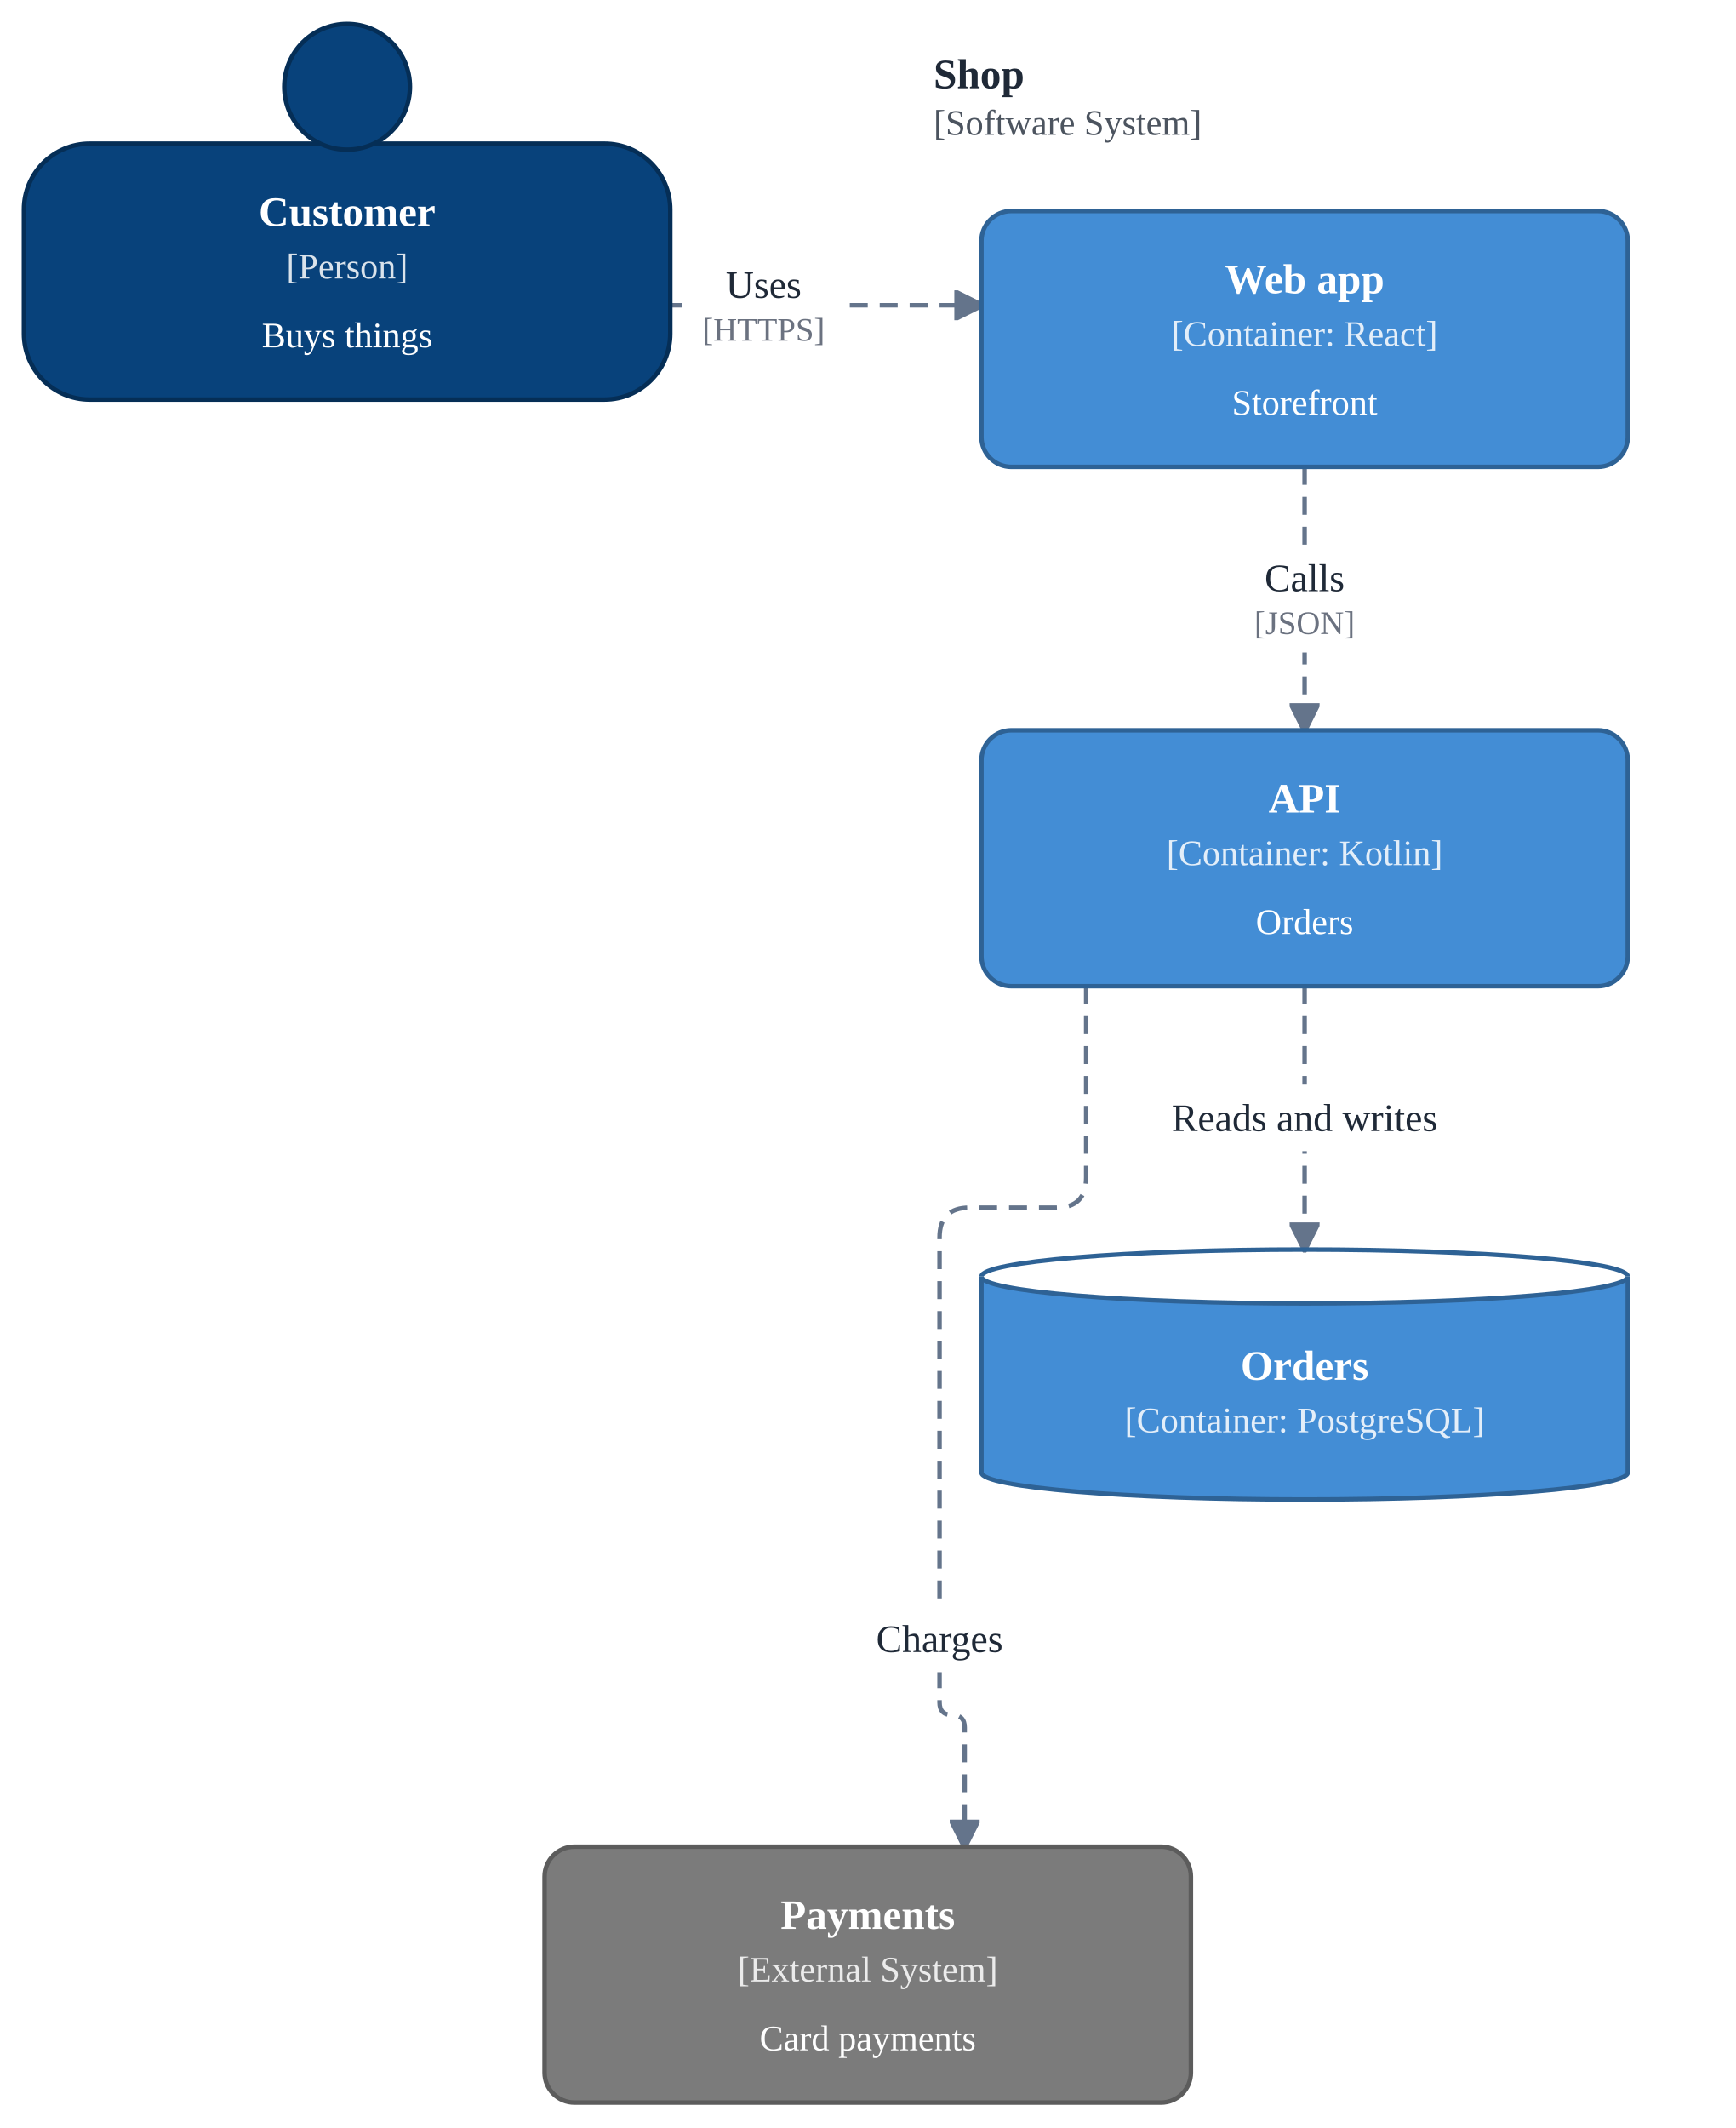
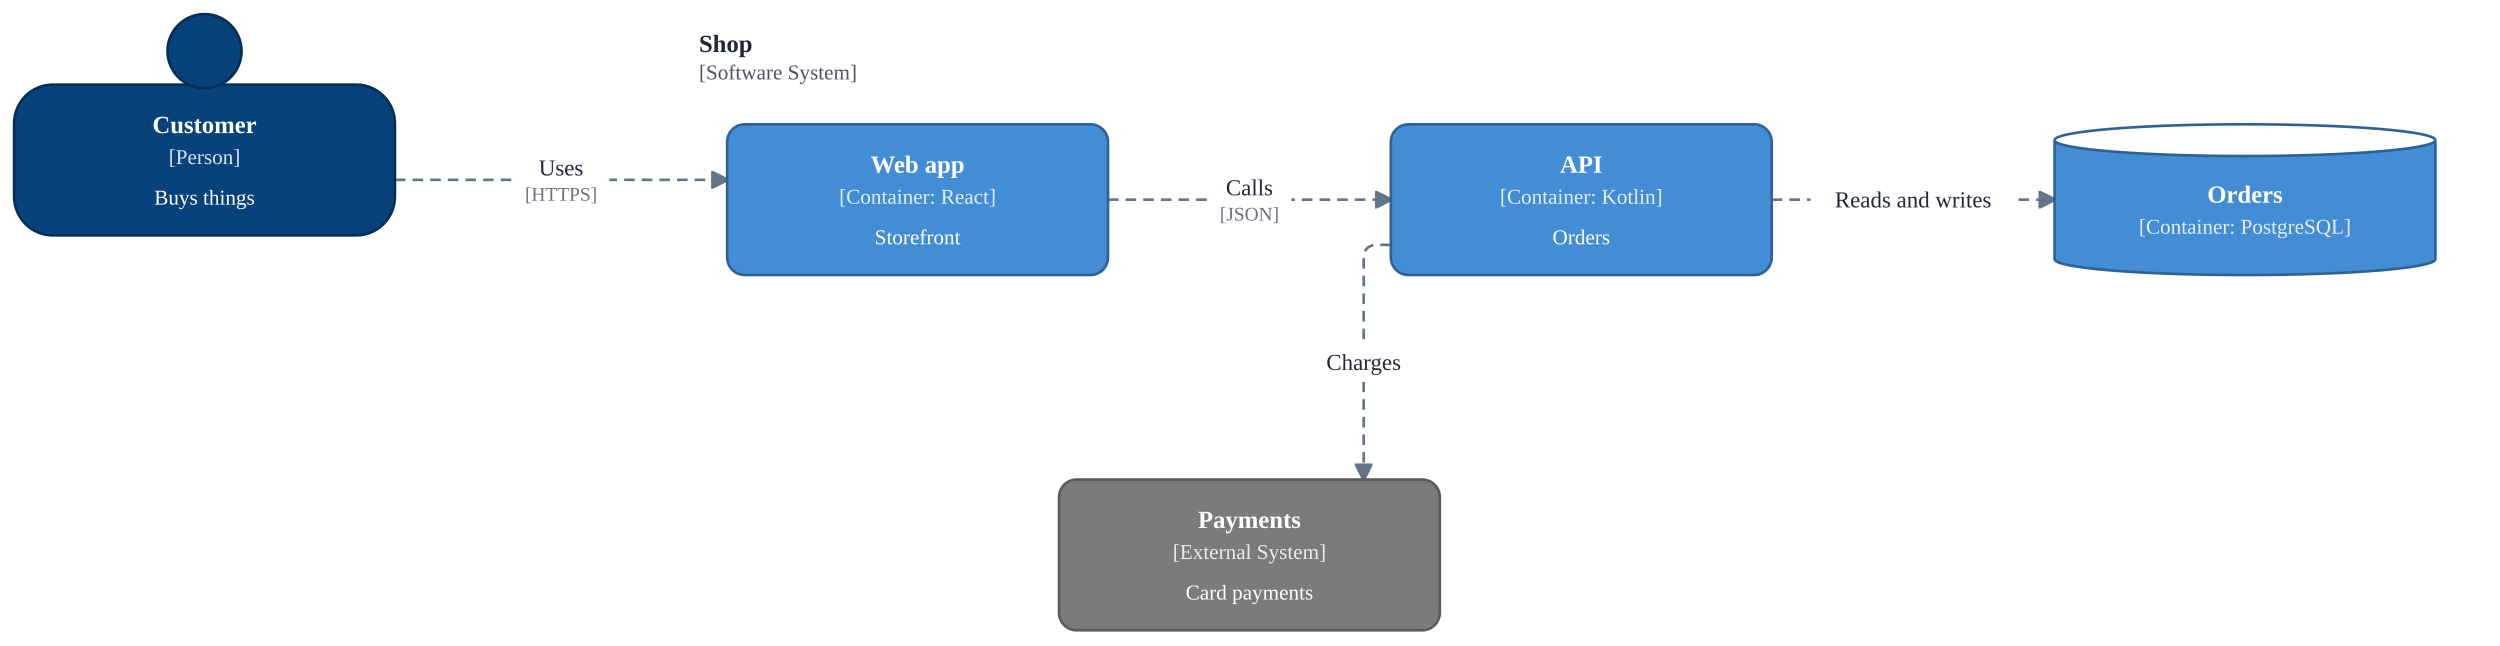
- <svg xmlns="http://www.w3.org/2000/svg" id="dg-i9plkl" class="dg dg-c4" width="580" height="711" viewBox="0 0 580 711" role="img" aria-labelledby="dg-i9plkl-title" style="max-width:100%;height:auto">
+ <svg xmlns="http://www.w3.org/2000/svg" id="dg-i9plkl" class="dg dg-c4" width="1418" height="366" viewBox="0 0 1418 366" role="img" aria-labelledby="dg-i9plkl-title" style="max-width:100%;height:auto">
  <style>#dg-i9plkl{font-family:var(--dg-font-family, ui-sans-serif, system-ui, -apple-system, "Segoe UI", Roboto, "Helvetica Neue", Arial, sans-serif);font-size:14px;color:var(--dg-text, #1f2937)}#dg-i9plkl text{fill:var(--dg-text, #1f2937)}#dg-i9plkl .dg-label{fill:var(--dg-node-text, #1e1b4b)}#dg-i9plkl .dg-node .dg-shape{fill:var(--dg-node-fill, #eef2ff);stroke:var(--dg-node-stroke, #6366f1);stroke-width:1.5px}#dg-i9plkl .dg-cluster-box{fill:var(--dg-cluster-fill, #f8fafc);stroke:var(--dg-cluster-stroke, #cbd5e1);stroke-width:1px}#dg-i9plkl .dg-cluster-label{fill:var(--dg-cluster-text, #334155);font-weight:600}#dg-i9plkl .dg-edge{fill:none;stroke:var(--dg-line, #64748b);stroke-width:1.5px}#dg-i9plkl .dg-edge-thick{stroke-width:3.5px}#dg-i9plkl .dg-edge-dotted{stroke-dasharray:3 3}#dg-i9plkl .dg-marker{fill:var(--dg-line, #64748b);stroke:var(--dg-line, #64748b)}#dg-i9plkl .dg-edge-label-box{fill:var(--dg-edge-label-fill, #ffffff);opacity:0.9}#dg-i9plkl .dg-edge-label{fill:var(--dg-text, #1f2937)}#dg-i9plkl .dg-muted{fill:var(--dg-text-muted, #6b7280)}#dg-i9plkl a{cursor:pointer}#dg-i9plkl .dg-c4-element .dg-shape,#dg-i9plkl .dg-c4-head,#dg-i9plkl .dg-c4-lid{stroke-width:1.5px}#dg-i9plkl .dg-c4-person .dg-shape,#dg-i9plkl .dg-c4-person .dg-c4-head,#dg-i9plkl .dg-c4-person .dg-c4-lid{fill:var(--dg-c4-person-fill, #08427b);stroke:var(--dg-c4-person-stroke, #052e56)}#dg-i9plkl .dg-c4-person text{fill:var(--dg-c4-person-text, #ffffff)}#dg-i9plkl .dg-c4-system .dg-shape,#dg-i9plkl .dg-c4-system .dg-c4-head,#dg-i9plkl .dg-c4-system .dg-c4-lid{fill:var(--dg-c4-system-fill, #1168bd);stroke:var(--dg-c4-system-stroke, #0b4884)}#dg-i9plkl .dg-c4-system text{fill:var(--dg-c4-system-text, #ffffff)}#dg-i9plkl .dg-c4-container .dg-shape,#dg-i9plkl .dg-c4-container .dg-c4-head,#dg-i9plkl .dg-c4-container .dg-c4-lid{fill:var(--dg-c4-container-fill, #438dd5);stroke:var(--dg-c4-container-stroke, #2e6295)}#dg-i9plkl .dg-c4-container text{fill:var(--dg-c4-container-text, #ffffff)}#dg-i9plkl .dg-c4-component .dg-shape,#dg-i9plkl .dg-c4-component .dg-c4-head,#dg-i9plkl .dg-c4-component .dg-c4-lid{fill:var(--dg-c4-component-fill, #85bbf0);stroke:var(--dg-c4-component-stroke, #5d82a8)}#dg-i9plkl .dg-c4-component text{fill:var(--dg-c4-component-text, #0b2540)}#dg-i9plkl .dg-c4-element.dg-c4-external .dg-shape,#dg-i9plkl .dg-c4-element.dg-c4-external .dg-c4-head,#dg-i9plkl .dg-c4-element.dg-c4-external .dg-c4-lid{fill:var(--dg-c4-external-fill, #7b7b7b);stroke:var(--dg-c4-external-stroke, #5c5c5c)}#dg-i9plkl .dg-c4-element.dg-c4-external text{fill:var(--dg-c4-external-text, #ffffff)}#dg-i9plkl .dg-c4-lid{fill:none !important}#dg-i9plkl .dg-c4-name{font-weight:bold;font-size:14px}#dg-i9plkl .dg-c4-type{font-size:12px;opacity:0.85}#dg-i9plkl .dg-c4-descr{font-size:12px}#dg-i9plkl .dg-c4-boundary-box{fill:none;stroke:var(--dg-c4-boundary-stroke, var(--dg-text-muted, #6b7280));stroke-width:1.5px;stroke-dasharray:8 5}#dg-i9plkl .dg-c4-node-box{fill:var(--dg-c4-node-fill, rgba(148, 163, 184, 0.08));stroke:var(--dg-c4-node-stroke, var(--dg-text-muted, #6b7280));stroke-width:1.25px}#dg-i9plkl .dg-c4-boundary-title text{fill:var(--dg-c4-boundary-text, var(--dg-text, #1f2937))}#dg-i9plkl .dg-c4-node-title text{fill:var(--dg-c4-node-text, var(--dg-text, #1f2937))}#dg-i9plkl .dg-c4-frame-title text{paint-order:stroke;stroke:var(--dg-edge-label-fill, #ffffff);stroke-width:4px;stroke-linejoin:round}#dg-i9plkl .dg-c4-boundary-name{font-weight:bold;font-size:14px}#dg-i9plkl .dg-c4-boundary-type{font-size:12px;opacity:0.8}#dg-i9plkl .dg-c4-rel{stroke-dasharray:6 4}#dg-i9plkl .dg-c4-rel-label-group text{fill:var(--dg-text, #1f2937)}#dg-i9plkl .dg-c4-rel-label-group .dg-edge-label-box{opacity:1}#dg-i9plkl .dg-c4-label-tint{fill:var(--dg-c4-node-fill, rgba(148, 163, 184, 0.08))}#dg-i9plkl .dg-c4-rel-label{font-size:13px}#dg-i9plkl .dg-c4-rel-label-group .dg-c4-rel-techn,#dg-i9plkl .dg-c4-rel-label-group .dg-c4-rel-descr{font-size:11px;fill:var(--dg-text-muted, #6b7280)}#dg-i9plkl .dg-c4-rel-descr{font-style:italic}#dg-i9plkl .dg-c4-index{fill:var(--dg-line, #64748b)}#dg-i9plkl .dg-c4-rel-label-group .dg-c4-index-text{font-size:11px;font-weight:bold;fill:var(--dg-number-text, #ffffff)}#dg-i9plkl .dg-c4-title{font-weight:bold;font-size:18px}</style>
  <defs>
    <marker id="dg-i9plkl-m-arrow" markerUnits="userSpaceOnUse" orient="auto" viewBox="0 0 10 10" refX="9" refY="5" markerWidth="10" markerHeight="10">
      <path class="dg-marker" d="M0,0 L10,5 L0,10 z" stroke-width="1" />
    </marker>
    <marker id="dg-i9plkl-m-arrow-start" markerUnits="userSpaceOnUse" orient="auto" viewBox="0 0 10 10" refX="1" refY="5" markerWidth="10" markerHeight="10">
      <path class="dg-marker" d="M0,0 L10,5 L0,10 z" transform="translate(10,0) scale(-1,1)" stroke-width="1" />
    </marker>
  </defs>
  <g transform="translate(8,8)">
    <g>
      <g class="dg-clusters">
        <g class="dg-cluster dg-c4-boundary" data-id="shop">
-           <rect class="dg-c4-boundary-box" x="292" y="0" width="272" height="521" rx="10" />
+           <rect class="dg-c4-boundary-box" x="376.45" y="0" width="1024.9" height="176" rx="10" />
        </g>
      </g>
      <g class="dg-edges">
-         <path class="dg-edge dg-c4-rel" d="M216,94 L320,94" marker-end="url(#dg-i9plkl-m-arrow)" data-from="user" data-to="web" />
-         <path class="dg-edge dg-c4-rel" d="M428,148 L428,236" marker-end="url(#dg-i9plkl-m-arrow)" data-from="web" data-to="api" />
-         <path class="dg-edge dg-c4-rel" d="M428,321.5 L428,409.5" marker-end="url(#dg-i9plkl-m-arrow)" data-from="api" data-to="db" />
-         <path class="dg-edge dg-c4-rel" d="M355,321.5 L355,385.5 Q355,395.5 345,395.5 L316,395.5 Q306,395.5 306,405.5 L306,560.8 Q306,565 310.2,565 L310.2,565 Q314.4,565 314.4,569.2 L314.4,609" marker-end="url(#dg-i9plkl-m-arrow)" data-from="api" data-to="psp" />
+         <path class="dg-edge dg-c4-rel" d="M216,94 L404.45,94" marker-end="url(#dg-i9plkl-m-arrow)" data-from="user" data-to="web" />
+         <path class="dg-edge dg-c4-rel" d="M620.45,105.25 L780.9,105.25" marker-end="url(#dg-i9plkl-m-arrow)" data-from="web" data-to="api" />
+         <path class="dg-edge dg-c4-rel" d="M996.9,105.25 L1157.35,105.25" marker-end="url(#dg-i9plkl-m-arrow)" data-from="api" data-to="db" />
+         <path class="dg-edge dg-c4-rel" d="M780.9,130.9 L773.19,130.9 Q765.48,130.9 765.48,138.61 L765.48,264" marker-end="url(#dg-i9plkl-m-arrow)" data-from="api" data-to="psp" />
      </g>
      <g class="dg-c4-frame-titles">
        <g class="dg-c4-frame-title dg-c4-boundary-title" data-id="shop">
          <text class="dg-c4-boundary-name" text-anchor="start" dominant-baseline="central">
-             <tspan x="304" y="16.75" dominant-baseline="central">Shop</tspan>
+             <tspan x="388.45" y="16.75" dominant-baseline="central">Shop</tspan>
          </text>
          <text class="dg-c4-boundary-type" text-anchor="start" dominant-baseline="central">
-             <tspan x="304" y="33" dominant-baseline="central">[Software System]</tspan>
+             <tspan x="388.45" y="33" dominant-baseline="central">[Software System]</tspan>
          </text>
        </g>
      </g>
      <g class="dg-edge-labels">
        <g class="dg-edge-label-group dg-c4-rel-label-group">
-           <rect class="dg-edge-label-box" x="219.85" y="76" width="54.7" height="36" rx="3" />
+           <rect class="dg-edge-label-box" x="282.87" y="76" width="54.7" height="36" rx="3" />
          <text class="dg-edge-label dg-c4-rel-label" text-anchor="middle" dominant-baseline="central">
-             <tspan x="247.2" y="87.13" dominant-baseline="central">Uses</tspan>
+             <tspan x="310.23" y="87.13" dominant-baseline="central">Uses</tspan>
          </text>
          <text class="dg-c4-rel-techn" text-anchor="middle" dominant-baseline="central">
-             <tspan x="247.2" y="102.13" dominant-baseline="central">[HTTPS]</tspan>
+             <tspan x="310.23" y="102.13" dominant-baseline="central">[HTTPS]</tspan>
          </text>
        </g>
        <g class="dg-edge-label-group dg-c4-rel-label-group">
-           <rect class="dg-edge-label-box" x="404.21" y="174" width="47.58" height="36" rx="3" />
+           <rect class="dg-edge-label-box" x="676.89" y="87.25" width="47.58" height="36" rx="3" />
          <text class="dg-edge-label dg-c4-rel-label" text-anchor="middle" dominant-baseline="central">
-             <tspan x="428" y="185.13" dominant-baseline="central">Calls</tspan>
+             <tspan x="700.68" y="98.38" dominant-baseline="central">Calls</tspan>
          </text>
          <text class="dg-c4-rel-techn" text-anchor="middle" dominant-baseline="central">
-             <tspan x="428" y="200.13" dominant-baseline="central">[JSON]</tspan>
+             <tspan x="700.68" y="113.38" dominant-baseline="central">[JSON]</tspan>
          </text>
        </g>
        <g class="dg-edge-label-group dg-c4-rel-label-group">
-           <rect class="dg-edge-label-box" x="369.77" y="354.38" width="116.45" height="22.25" rx="3" />
+           <rect class="dg-edge-label-box" x="1018.9" y="94.13" width="116.45" height="22.25" rx="3" />
          <text class="dg-edge-label dg-c4-rel-label" text-anchor="middle" dominant-baseline="central">
-             <tspan x="428" y="365.5" dominant-baseline="central">Reads and writes</tspan>
+             <tspan x="1077.13" y="105.25" dominant-baseline="central">Reads and writes</tspan>
          </text>
        </g>
        <g class="dg-edge-label-group dg-c4-rel-label-group">
-           <rect class="dg-edge-label-box" x="274.96" y="528.45" width="62.07" height="22.25" rx="3" />
+           <rect class="dg-edge-label-box" x="734.44" y="186.33" width="62.07" height="22.25" rx="3" />
          <text class="dg-edge-label dg-c4-rel-label" text-anchor="middle" dominant-baseline="central">
-             <tspan x="306" y="539.58" dominant-baseline="central">Charges</tspan>
+             <tspan x="765.48" y="197.45" dominant-baseline="central">Charges</tspan>
          </text>
        </g>
      </g>
      <g class="dg-nodes">
        <g class="dg-node dg-c4-element dg-c4-person dg-c4-person" data-id="user">
          <rect class="dg-shape" x="0" y="40" width="216" height="85.5" rx="22" ry="22" />
          <circle class="dg-c4-head" cx="108" cy="21" r="21" />
          <text class="dg-c4-name" text-anchor="middle" dominant-baseline="central">
            <tspan x="108" y="62.75" dominant-baseline="central">Customer</tspan>
          </text>
          <text class="dg-c4-type" text-anchor="middle" dominant-baseline="central">
            <tspan x="108" y="81" dominant-baseline="central">[Person]</tspan>
          </text>
          <text class="dg-c4-descr" text-anchor="middle" dominant-baseline="central">
            <tspan x="108" y="104" dominant-baseline="central">Buys things</tspan>
          </text>
        </g>
        <g class="dg-node dg-c4-element dg-c4-container dg-c4-box" data-id="web" data-parent="shop">
-           <rect class="dg-shape" x="320" y="62.5" width="216" height="85.5" rx="10" ry="10" />
+           <rect class="dg-shape" x="404.45" y="62.5" width="216" height="85.5" rx="10" ry="10" />
          <text class="dg-c4-name" text-anchor="middle" dominant-baseline="central">
-             <tspan x="428" y="85.25" dominant-baseline="central">Web app</tspan>
+             <tspan x="512.45" y="85.25" dominant-baseline="central">Web app</tspan>
          </text>
          <text class="dg-c4-type" text-anchor="middle" dominant-baseline="central">
-             <tspan x="428" y="103.5" dominant-baseline="central">[Container: React]</tspan>
+             <tspan x="512.45" y="103.5" dominant-baseline="central">[Container: React]</tspan>
          </text>
          <text class="dg-c4-descr" text-anchor="middle" dominant-baseline="central">
-             <tspan x="428" y="126.5" dominant-baseline="central">Storefront</tspan>
+             <tspan x="512.45" y="126.5" dominant-baseline="central">Storefront</tspan>
          </text>
        </g>
        <g class="dg-node dg-c4-element dg-c4-container dg-c4-box" data-id="api" data-parent="shop">
-           <rect class="dg-shape" x="320" y="236" width="216" height="85.5" rx="10" ry="10" />
+           <rect class="dg-shape" x="780.9" y="62.5" width="216" height="85.5" rx="10" ry="10" />
          <text class="dg-c4-name" text-anchor="middle" dominant-baseline="central">
-             <tspan x="428" y="258.75" dominant-baseline="central">API</tspan>
+             <tspan x="888.9" y="85.25" dominant-baseline="central">API</tspan>
          </text>
          <text class="dg-c4-type" text-anchor="middle" dominant-baseline="central">
-             <tspan x="428" y="277" dominant-baseline="central">[Container: Kotlin]</tspan>
+             <tspan x="888.9" y="103.5" dominant-baseline="central">[Container: Kotlin]</tspan>
          </text>
          <text class="dg-c4-descr" text-anchor="middle" dominant-baseline="central">
-             <tspan x="428" y="300" dominant-baseline="central">Orders</tspan>
+             <tspan x="888.9" y="126.5" dominant-baseline="central">Orders</tspan>
          </text>
        </g>
        <g class="dg-node dg-c4-element dg-c4-container dg-c4-db" data-id="db" data-parent="shop">
-           <path class="dg-shape" d="M320,418.5 A108,9 0 0,0 536,418.5 L536,484 A108,9 0 0,1 320,484 Z" />
-           <path class="dg-c4-lid" d="M320,418.5 A108,9 0 0,1 536,418.5" />
+           <path class="dg-shape" d="M1157.35,71.5 A108,9 0 0,0 1373.35,71.5 L1373.35,139 A108,9 0 0,1 1157.35,139 Z" />
+           <path class="dg-c4-lid" d="M1157.35,71.5 A108,9 0 0,1 1373.35,71.5" />
          <text class="dg-c4-name" text-anchor="middle" dominant-baseline="central">
-             <tspan x="428" y="448.25" dominant-baseline="central">Orders</tspan>
+             <tspan x="1265.35" y="102.25" dominant-baseline="central">Orders</tspan>
          </text>
          <text class="dg-c4-type" text-anchor="middle" dominant-baseline="central">
-             <tspan x="428" y="466.5" dominant-baseline="central">[Container: PostgreSQL]</tspan>
+             <tspan x="1265.35" y="120.5" dominant-baseline="central">[Container: PostgreSQL]</tspan>
          </text>
        </g>
        <g class="dg-node dg-c4-element dg-c4-system dg-c4-box dg-c4-external" data-id="psp">
-           <rect class="dg-shape" x="174" y="609" width="216" height="85.5" rx="10" ry="10" />
+           <rect class="dg-shape" x="592.68" y="264" width="216" height="85.5" rx="10" ry="10" />
          <text class="dg-c4-name" text-anchor="middle" dominant-baseline="central">
-             <tspan x="282" y="631.75" dominant-baseline="central">Payments</tspan>
+             <tspan x="700.68" y="286.75" dominant-baseline="central">Payments</tspan>
          </text>
          <text class="dg-c4-type" text-anchor="middle" dominant-baseline="central">
-             <tspan x="282" y="650" dominant-baseline="central">[External System]</tspan>
+             <tspan x="700.68" y="305" dominant-baseline="central">[External System]</tspan>
          </text>
          <text class="dg-c4-descr" text-anchor="middle" dominant-baseline="central">
-             <tspan x="282" y="673" dominant-baseline="central">Card payments</tspan>
+             <tspan x="700.68" y="328" dominant-baseline="central">Card payments</tspan>
          </text>
        </g>
      </g>
    </g>
  </g>
</svg>
